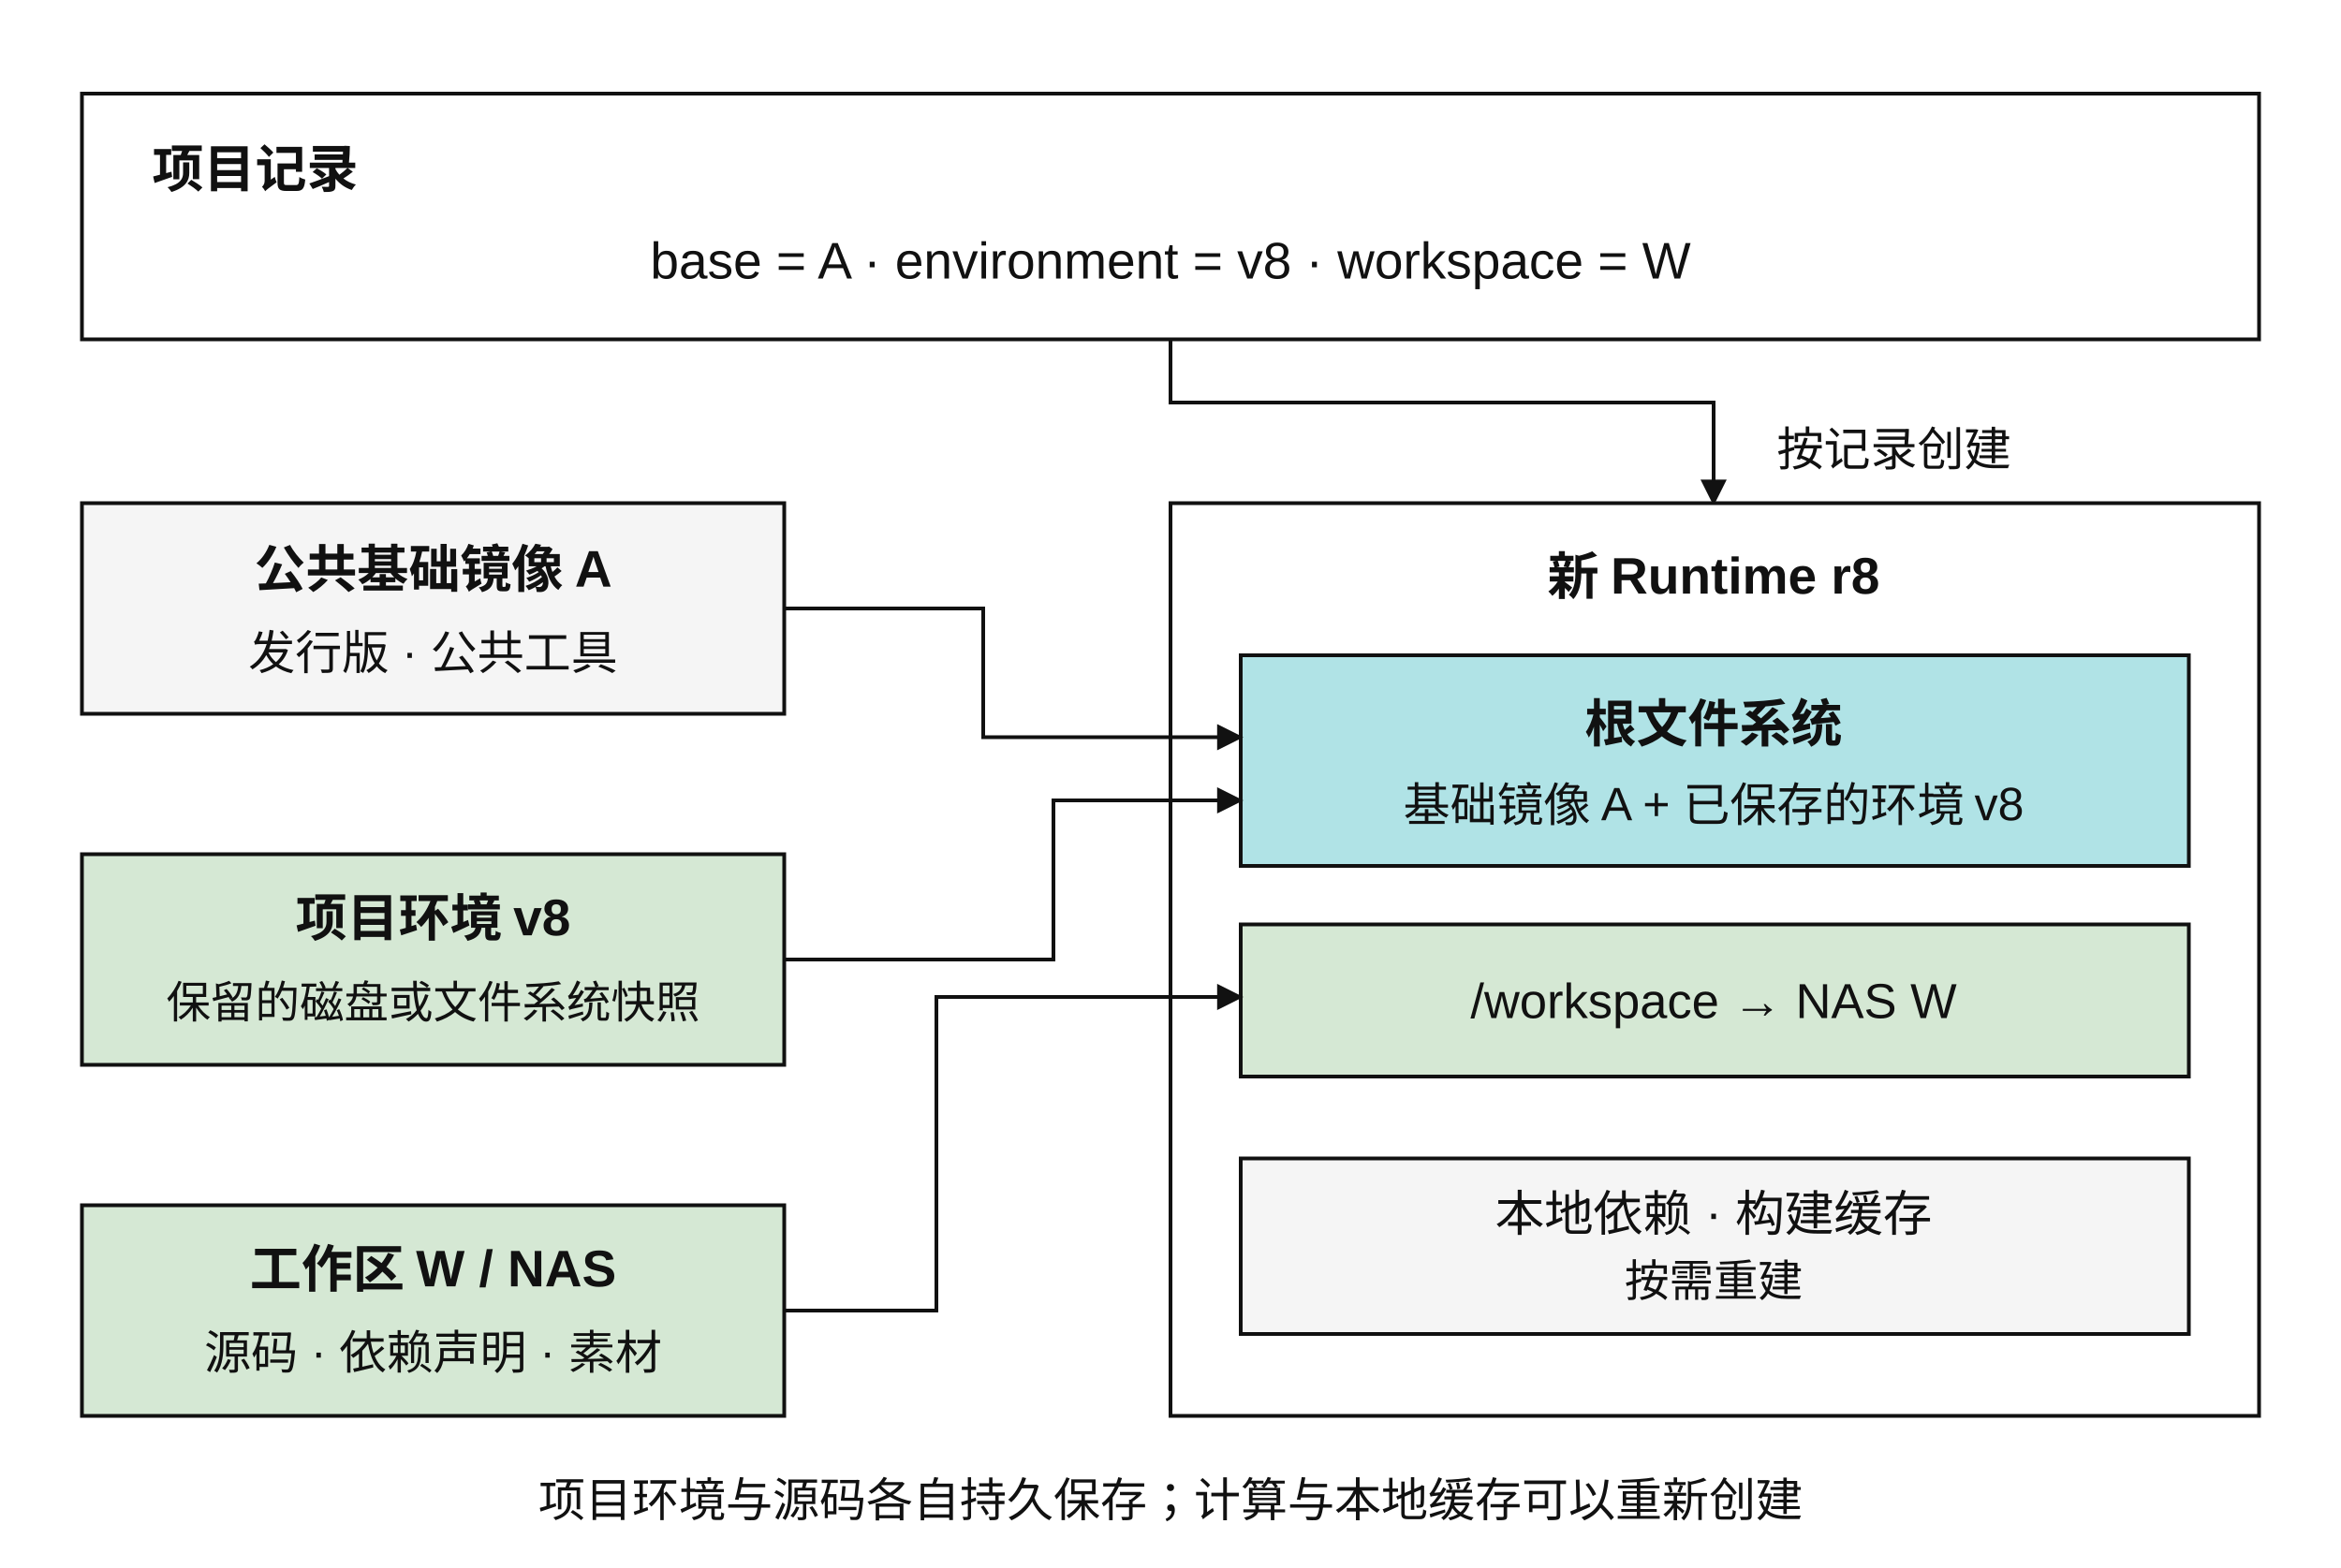
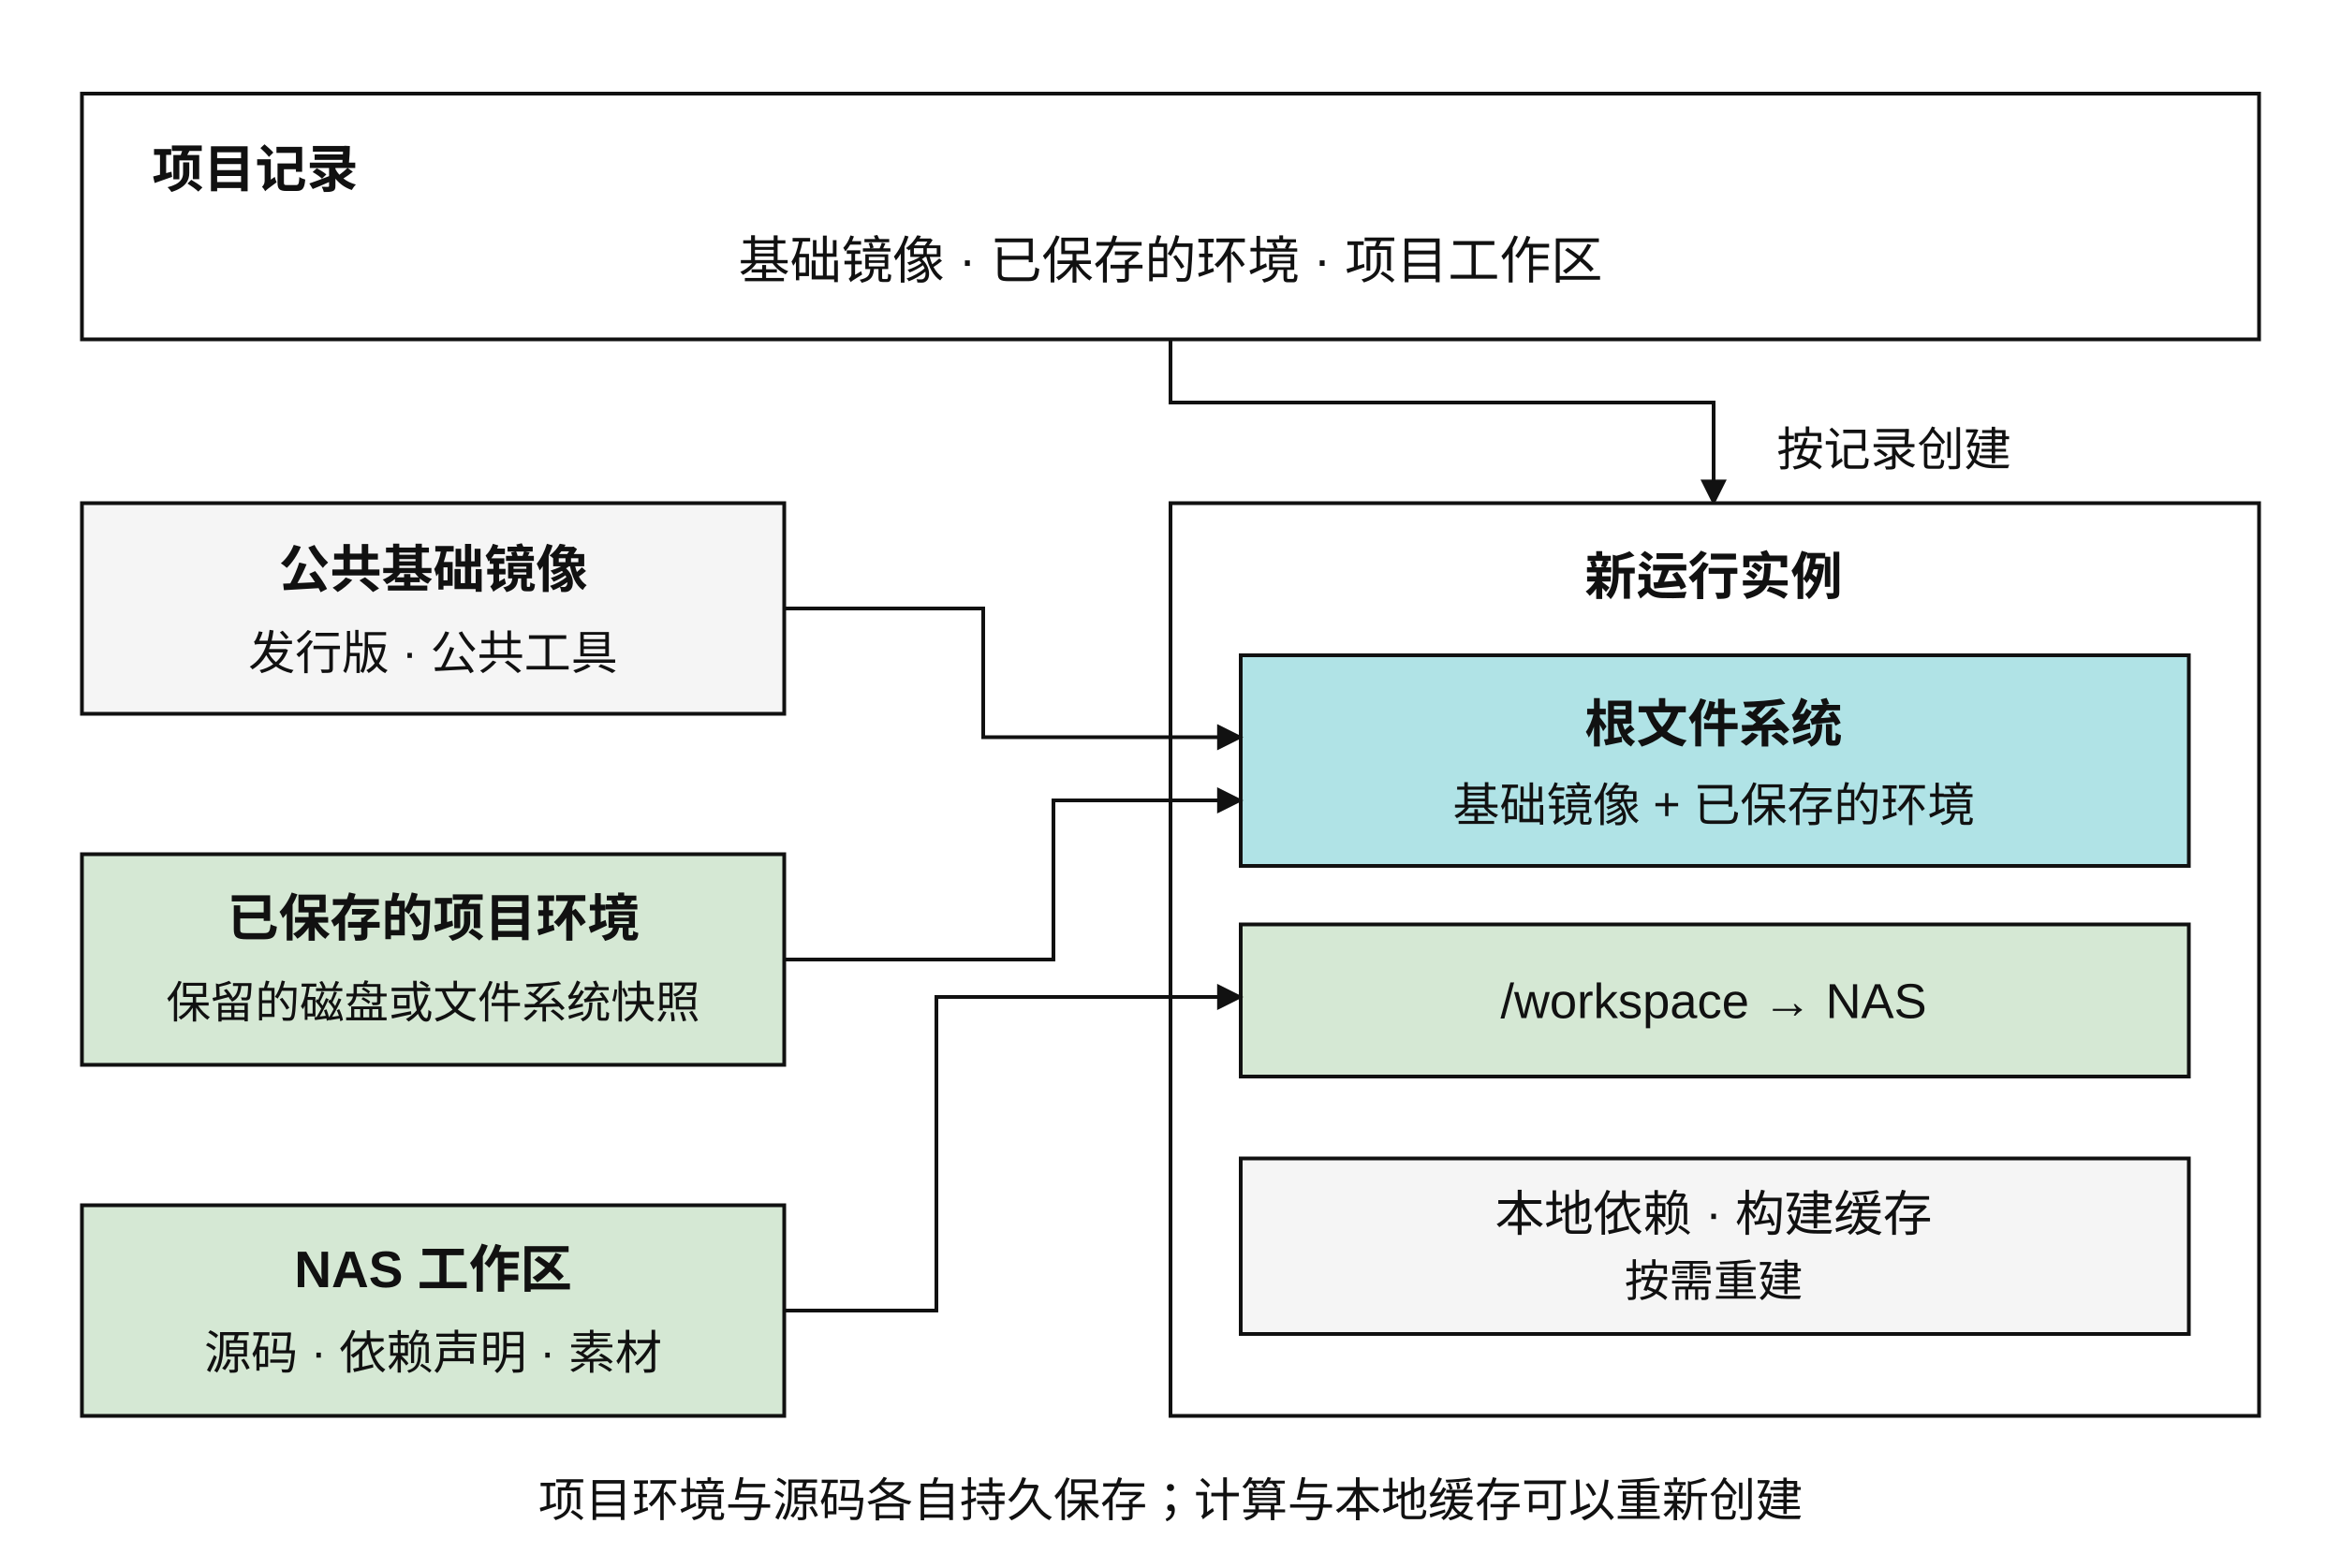
<svg xmlns="http://www.w3.org/2000/svg" width="1000" height="670" viewBox="0 0 1000 670" role="img">
  <defs>
    <marker id="arrow" viewBox="0 0 10 10" refX="9" refY="5" markerWidth="7" markerHeight="7" orient="auto-start-reverse">
      <path d="M 0 0 L 10 5 L 0 10 z" fill="#111" />
    </marker>
  </defs>
  <rect width="1000" height="670" fill="white" />
  <g font-family="Arial, Helvetica, PingFang SC, Microsoft YaHei, sans-serif" fill="#111" font-size="22">
    <rect x="35" y="40" width="930" height="105" fill="#ffffff" stroke="#111" stroke-width="1.6" />
    <text x="65" y="80" font-size="22" text-anchor="start" font-weight="600">项目记录</text>
-     <text x="500" y="119" font-size="22" text-anchor="middle">base = A    ·    environment = v8    ·    workspace = W</text>
+     <text x="500" y="119" font-size="22" text-anchor="middle">基础镜像 · 已保存的环境 · 项目工作区</text>
    <path d="M 500 145 V 172 H 732 V 215" fill="none" stroke="#111" stroke-width="1.6" marker-end="url(#arrow)" />
    <text x="759" y="199" font-size="20" text-anchor="start">按记录创建</text>
    <rect x="35" y="215" width="300" height="90" fill="#f5f5f5" stroke="#111" stroke-width="1.6" />
    <rect x="35" y="365" width="300" height="90" fill="#d5e8d4" stroke="#111" stroke-width="1.6" />
    <rect x="35" y="515" width="300" height="90" fill="#d5e8d4" stroke="#111" stroke-width="1.6" />
-     <text x="185" y="251" font-size="22" text-anchor="middle" font-weight="600">公共基础镜像 A</text>
+     <text x="185" y="251" font-size="22" text-anchor="middle" font-weight="600">公共基础镜像</text>
    <text x="185" y="286" font-size="20" text-anchor="middle">发行版 · 公共工具</text>
-     <text x="185" y="400" font-size="22" text-anchor="middle" font-weight="600">项目环境 v8</text>
+     <text x="185" y="400" font-size="22" text-anchor="middle" font-weight="600">已保存的项目环境</text>
    <text x="185" y="435" font-size="19" text-anchor="middle">保留的磁盘或文件系统快照</text>
-     <text x="185" y="550" font-size="22" text-anchor="middle" font-weight="600">工作区 W / NAS</text>
+     <text x="185" y="550" font-size="22" text-anchor="middle" font-weight="600">NAS 工作区</text>
    <text x="185" y="585" font-size="20" text-anchor="middle">源码 · 依赖声明 · 素材</text>
    <rect x="500" y="215" width="465" height="390" fill="#ffffff" stroke="#111" stroke-width="1.6" />
-     <text x="732" y="254" font-size="22" text-anchor="middle" font-weight="600">新 Runtime r8</text>
+     <text x="732" y="254" font-size="22" text-anchor="middle" font-weight="600">新运行实例</text>
    <rect x="530" y="280" width="405" height="90" fill="#b0e3e6" stroke="#111" stroke-width="1.6" />
    <text x="732" y="317" font-size="22" text-anchor="middle" font-weight="600">根文件系统</text>
-     <text x="732" y="351" font-size="20" text-anchor="middle">基础镜像 A + 已保存的环境 v8</text>
+     <text x="732" y="351" font-size="20" text-anchor="middle">基础镜像 + 已保存的环境</text>
    <rect x="530" y="395" width="405" height="65" fill="#d5e8d4" stroke="#111" stroke-width="1.6" />
-     <text x="732" y="435" font-size="21" text-anchor="middle">/workspace → NAS W</text>
+     <text x="732" y="435" font-size="21" text-anchor="middle">/workspace → NAS</text>
    <rect x="530" y="495" width="405" height="75" fill="#f5f5f5" stroke="#111" stroke-width="1.6" />
    <text x="732" y="526" font-size="21" text-anchor="middle">本地依赖 · 构建缓存</text>
    <text x="732" y="554" font-size="19" text-anchor="middle">按需重建</text>
    <path d="M 335 260 H 420 V 315 H 530" fill="none" stroke="#111" stroke-width="1.6" marker-end="url(#arrow)" />
    <path d="M 335 410 H 450 V 342 H 530" fill="none" stroke="#111" stroke-width="1.6" marker-end="url(#arrow)" />
    <path d="M 335 560 H 400 V 426 H 530" fill="none" stroke="#111" stroke-width="1.6" marker-end="url(#arrow)" />
    <text x="500" y="648" font-size="20" text-anchor="middle">项目环境与源码各自持久保存；计算与本地缓存可以重新创建</text>
  </g>
</svg>
